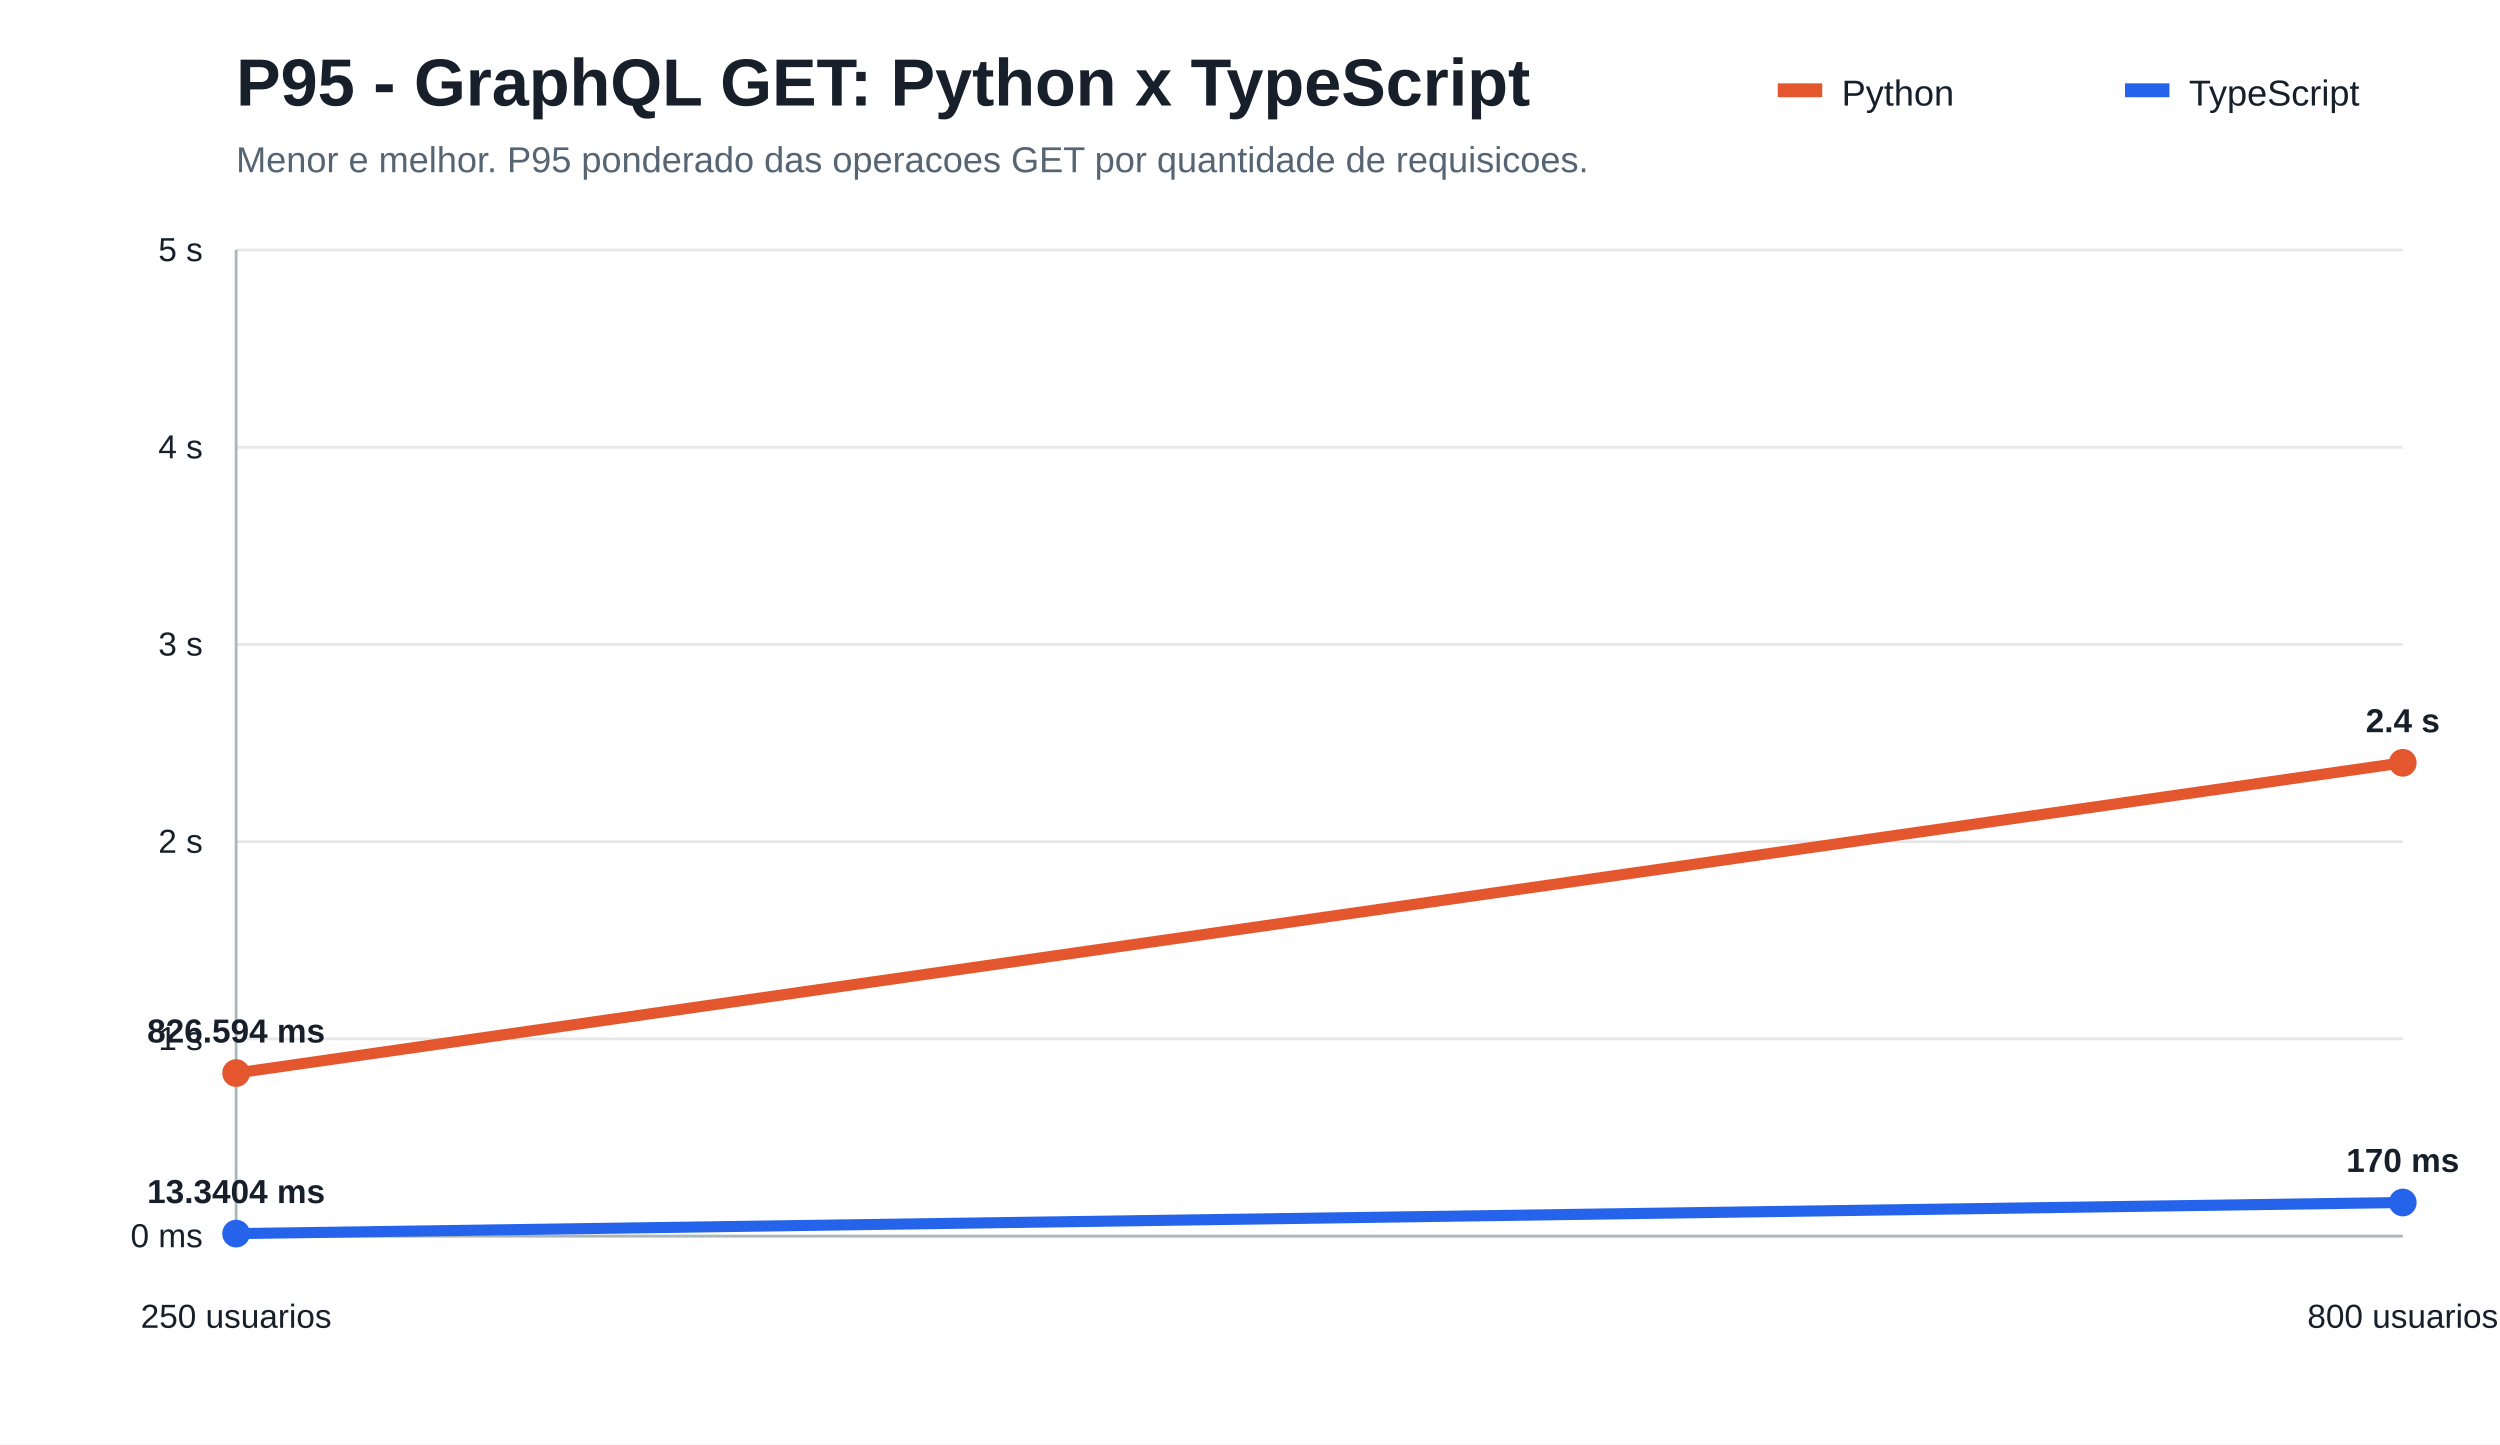
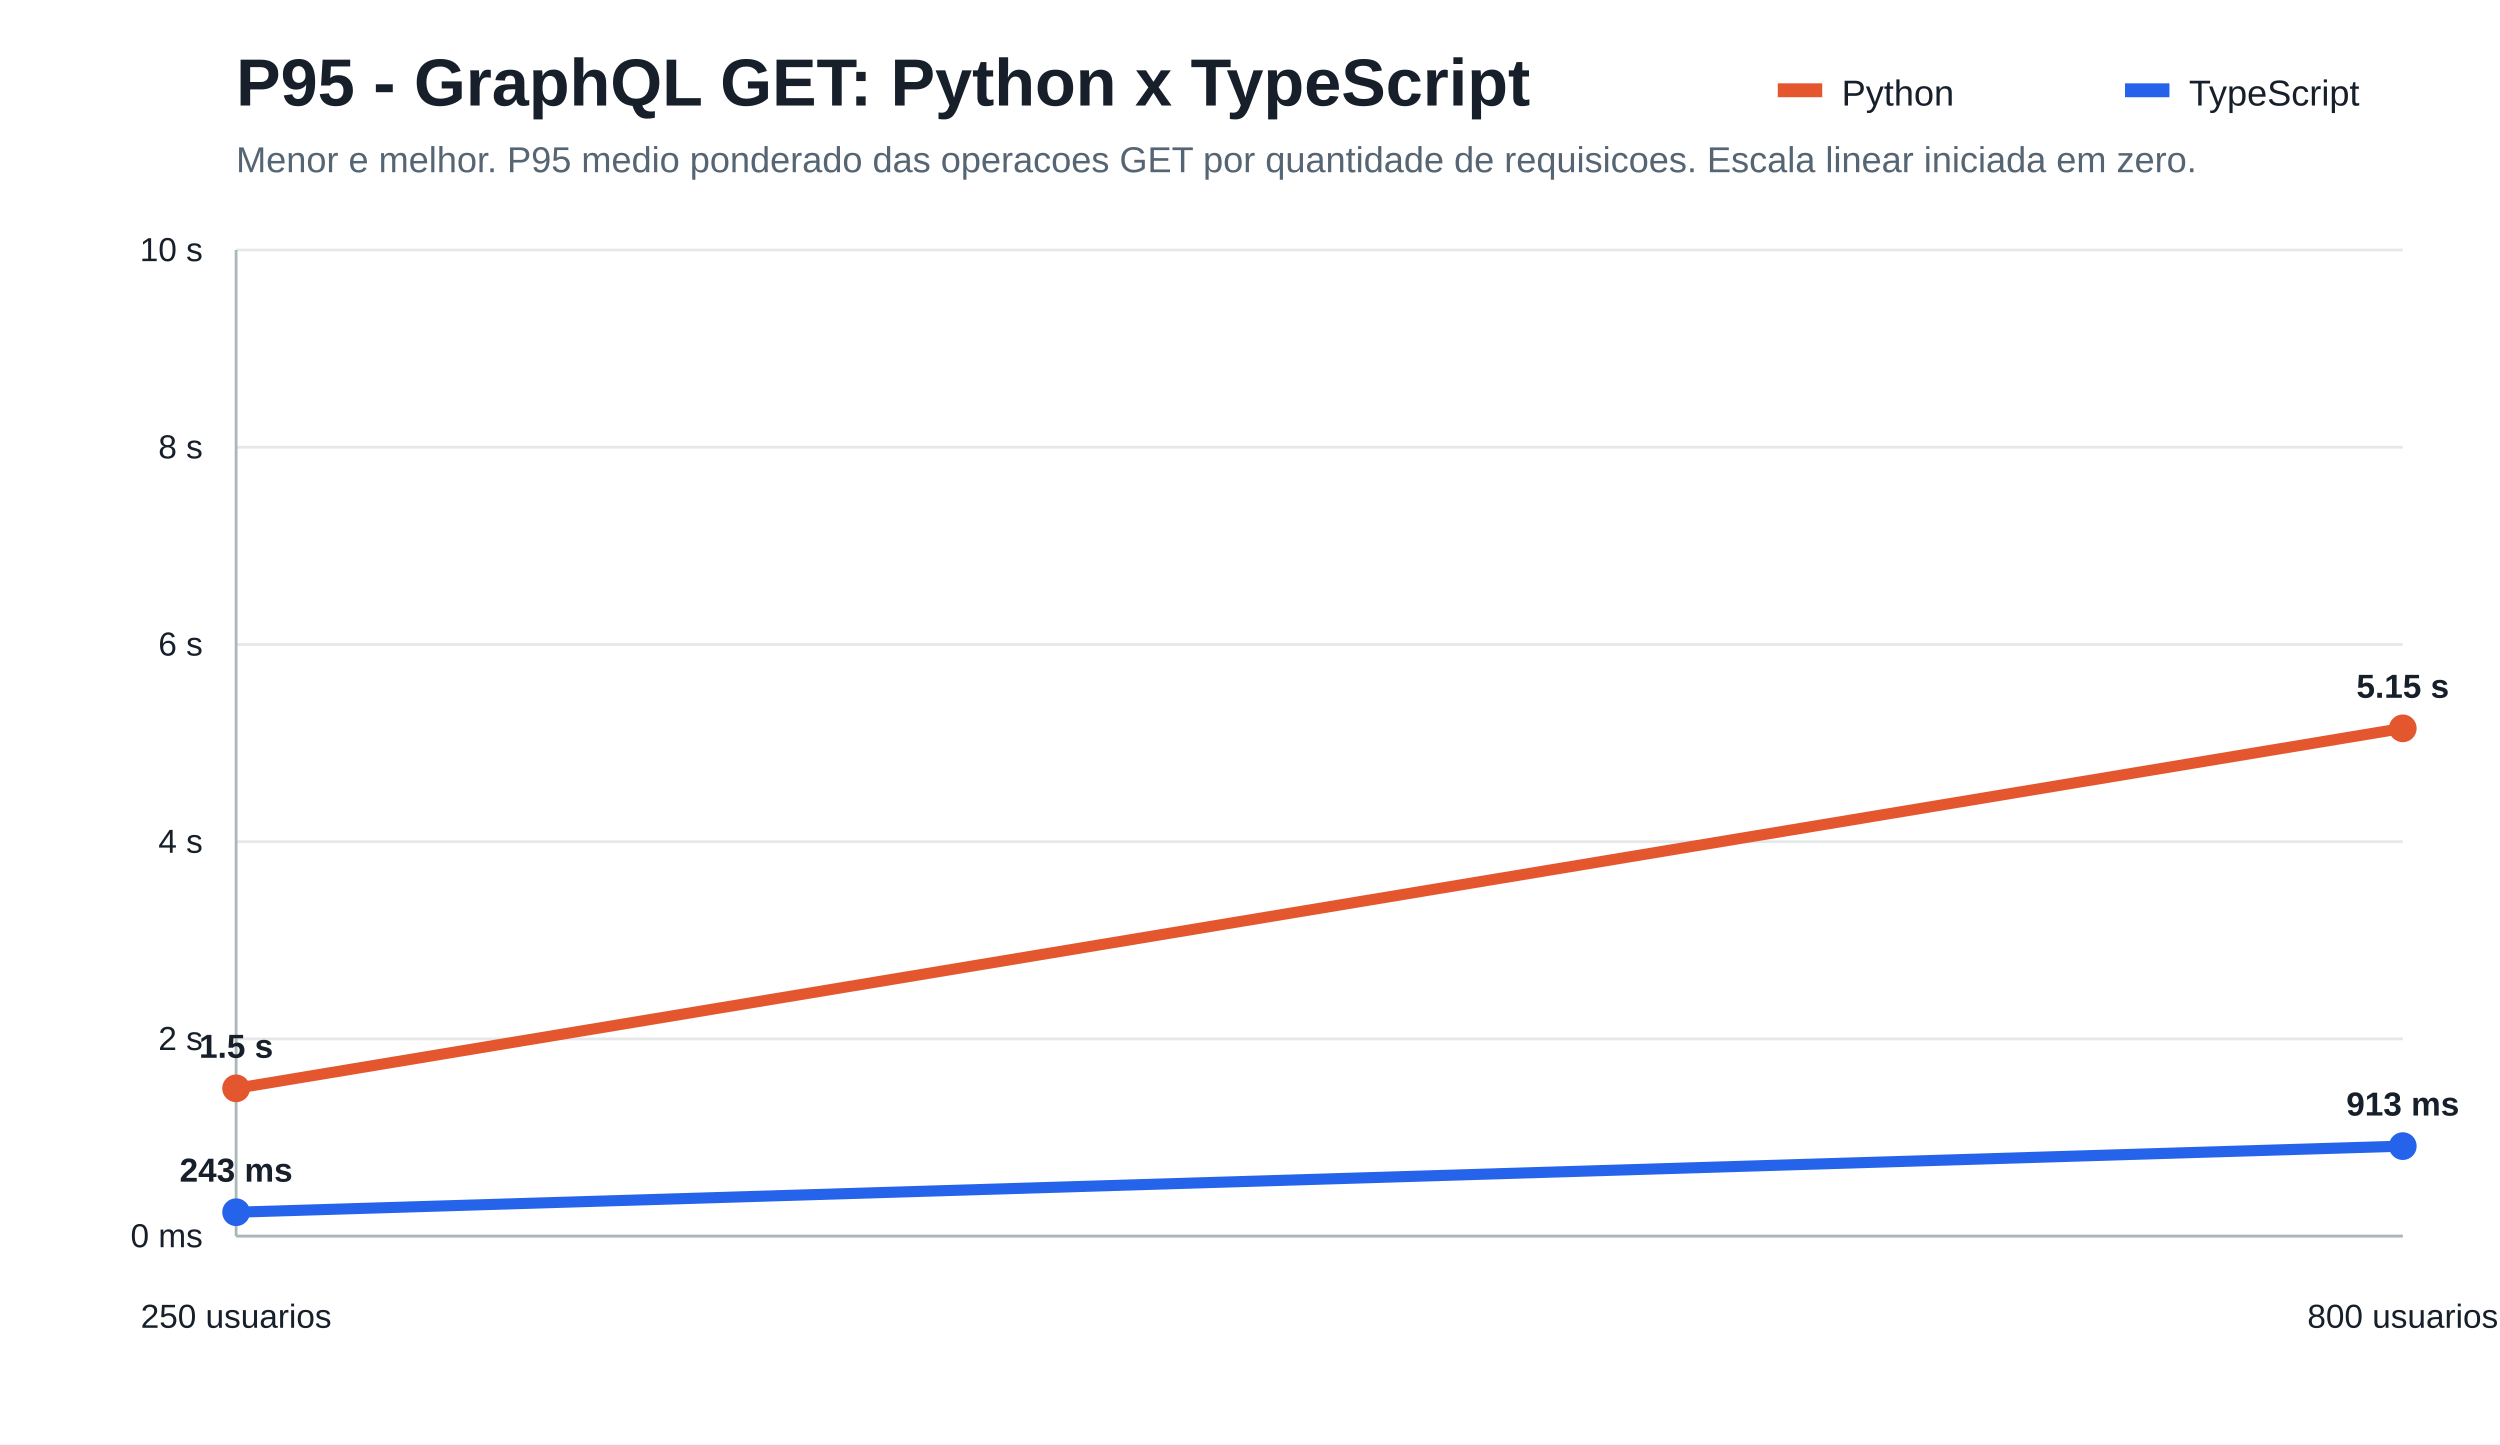
<svg xmlns="http://www.w3.org/2000/svg" width="900" height="520" viewBox="0 0 900 520">
  <style>text{font-family:Arial,sans-serif;fill:#17202a}.title{font-size:24px;font-weight:700}.subtitle{font-size:13px;fill:#566573}.axis{stroke:#aab7b8;stroke-width:1}.grid{stroke:#e5e7e9;stroke-width:1}.label{font-size:12px}.value{font-size:12px;font-weight:700}.legend{font-size:13px}</style>
  <rect width="100%" height="100%" fill="#ffffff" />
  <text x="85" y="38" class="title">P95 - GraphQL GET: Python x TypeScript</text>
-   <text x="85" y="62" class="subtitle">Menor e melhor. P95 ponderado das operacoes GET por quantidade de requisicoes.</text>
+   <text x="85" y="62" class="subtitle">Menor e melhor. P95 medio ponderado das operacoes GET por quantidade de requisicoes. Escala linear iniciada em zero.</text>
  <line x1="85" y1="445.0" x2="865" y2="445.0" class="grid" />
  <text x="73" y="449.0" text-anchor="end" class="label">0 ms</text>
  <line x1="85" y1="374.0" x2="865" y2="374.0" class="grid" />
-   <text x="73" y="378.0" text-anchor="end" class="label">1 s</text>
+   <text x="73" y="378.0" text-anchor="end" class="label">2 s</text>
  <line x1="85" y1="303.0" x2="865" y2="303.0" class="grid" />
-   <text x="73" y="307.0" text-anchor="end" class="label">2 s</text>
+   <text x="73" y="307.0" text-anchor="end" class="label">4 s</text>
  <line x1="85" y1="232.0" x2="865" y2="232.0" class="grid" />
-   <text x="73" y="236.0" text-anchor="end" class="label">3 s</text>
+   <text x="73" y="236.0" text-anchor="end" class="label">6 s</text>
  <line x1="85" y1="161.0" x2="865" y2="161.0" class="grid" />
-   <text x="73" y="165.0" text-anchor="end" class="label">4 s</text>
+   <text x="73" y="165.0" text-anchor="end" class="label">8 s</text>
  <line x1="85" y1="90.0" x2="865" y2="90.0" class="grid" />
-   <text x="73" y="94.0" text-anchor="end" class="label">5 s</text>
+   <text x="73" y="94.0" text-anchor="end" class="label">10 s</text>
  <line x1="85" y1="90" x2="85" y2="445" class="axis" />
  <line x1="85" y1="445" x2="865" y2="445" class="axis" />
  <text x="85.0" y="478" text-anchor="middle" class="label">250 usuarios</text>
  <text x="865.0" y="478" text-anchor="middle" class="label">800 usuarios</text>
-   <polyline points="85.0,386.3 865.0,274.6" fill="none" stroke="#e4572e" stroke-width="4" stroke-linecap="round" stroke-linejoin="round" />
-   <circle cx="85.0" cy="386.3" r="5" fill="#e4572e" />
-   <text x="85.0" y="375.3" text-anchor="middle" class="value">826.594 ms</text>
-   <circle cx="865.0" cy="274.6" r="5" fill="#e4572e" />
-   <text x="865.0" y="263.6" text-anchor="middle" class="value">2.4 s</text>
-   <polyline points="85.0,444.1 865.0,432.9" fill="none" stroke="#2563eb" stroke-width="4" stroke-linecap="round" stroke-linejoin="round" />
-   <circle cx="85.0" cy="444.1" r="5" fill="#2563eb" />
-   <text x="85.0" y="433.1" text-anchor="middle" class="value">13.3404 ms</text>
-   <circle cx="865.0" cy="432.9" r="5" fill="#2563eb" />
-   <text x="865.0" y="421.9" text-anchor="middle" class="value">170 ms</text>
+   <polyline points="85.0,391.8 865.0,262.2" fill="none" stroke="#e4572e" stroke-width="4" stroke-linecap="round" stroke-linejoin="round" />
+   <circle cx="85.0" cy="391.8" r="5" fill="#e4572e" />
+   <text x="85.0" y="380.8" text-anchor="middle" class="value">1.5 s</text>
+   <circle cx="865.0" cy="262.2" r="5" fill="#e4572e" />
+   <text x="865.0" y="251.2" text-anchor="middle" class="value">5.15 s</text>
+   <polyline points="85.0,436.4 865.0,412.6" fill="none" stroke="#2563eb" stroke-width="4" stroke-linecap="round" stroke-linejoin="round" />
+   <circle cx="85.0" cy="436.4" r="5" fill="#2563eb" />
+   <text x="85.0" y="425.4" text-anchor="middle" class="value">243 ms</text>
+   <circle cx="865.0" cy="412.6" r="5" fill="#2563eb" />
+   <text x="865.0" y="401.6" text-anchor="middle" class="value">913 ms</text>
  <rect x="640" y="30" width="16" height="5" fill="#e4572e" />
  <text x="663" y="38" class="legend">Python</text>
  <rect x="765" y="30" width="16" height="5" fill="#2563eb" />
  <text x="788" y="38" class="legend">TypeScript</text>
</svg>
